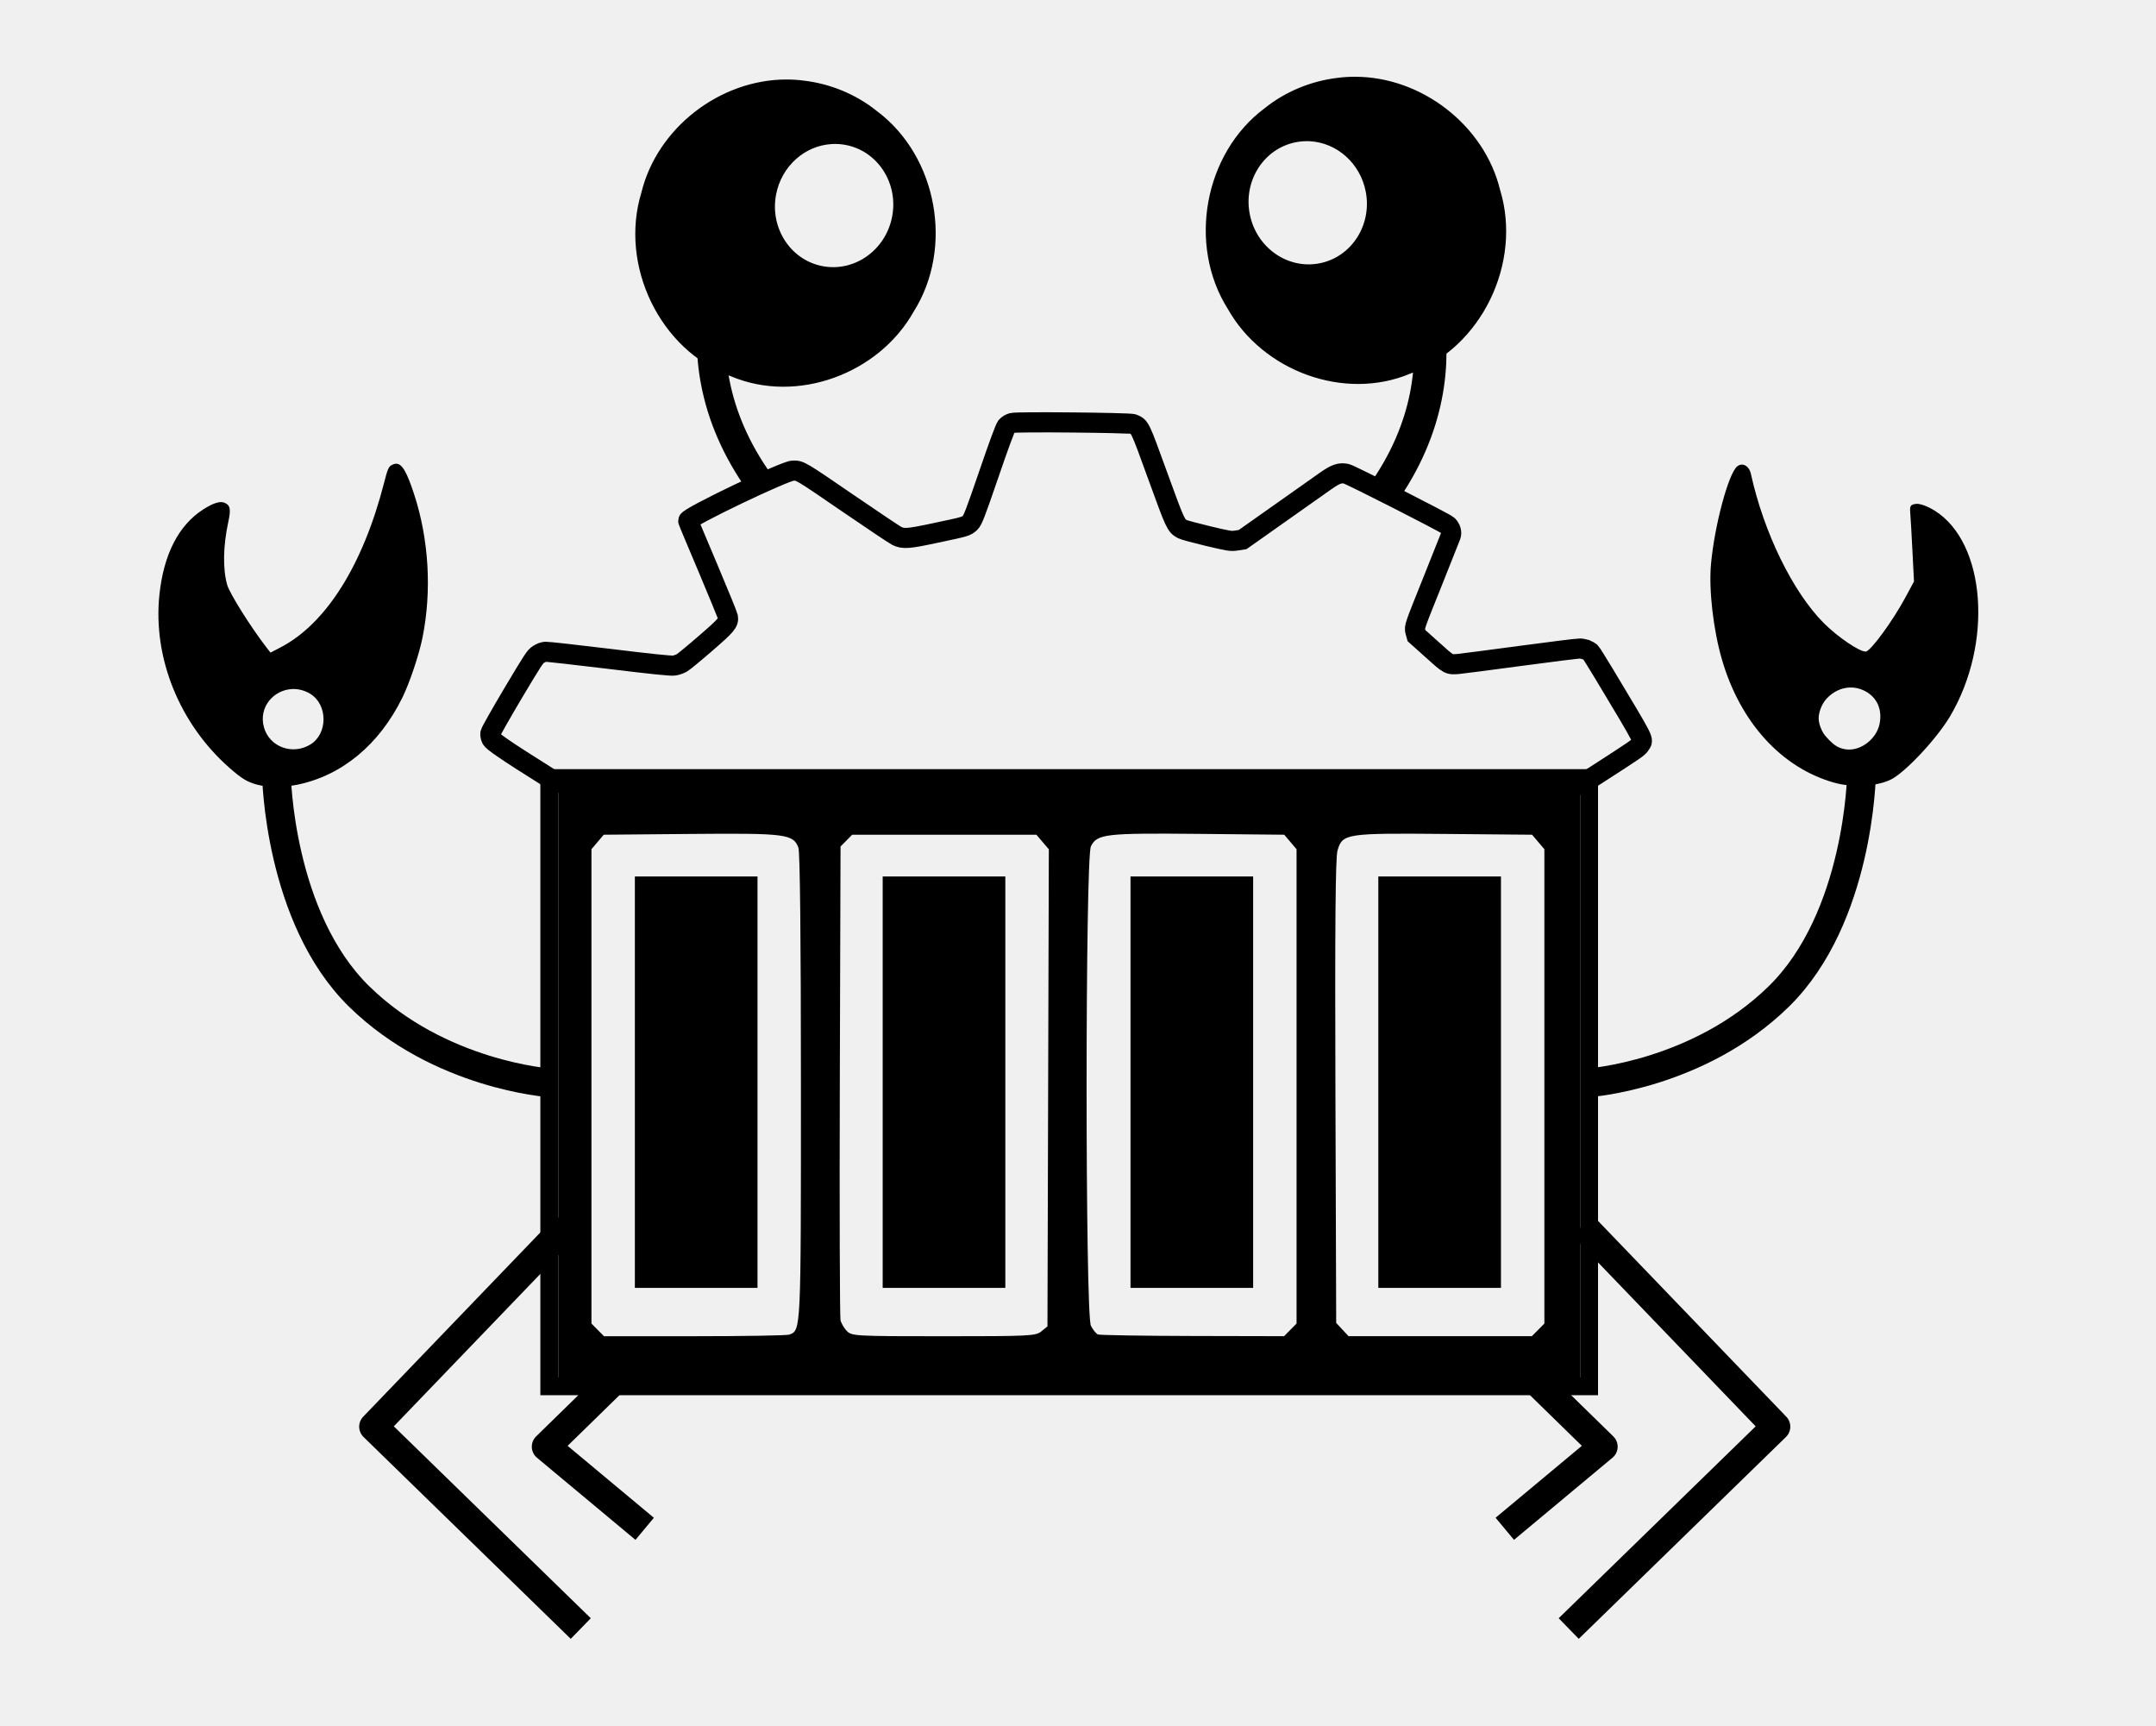
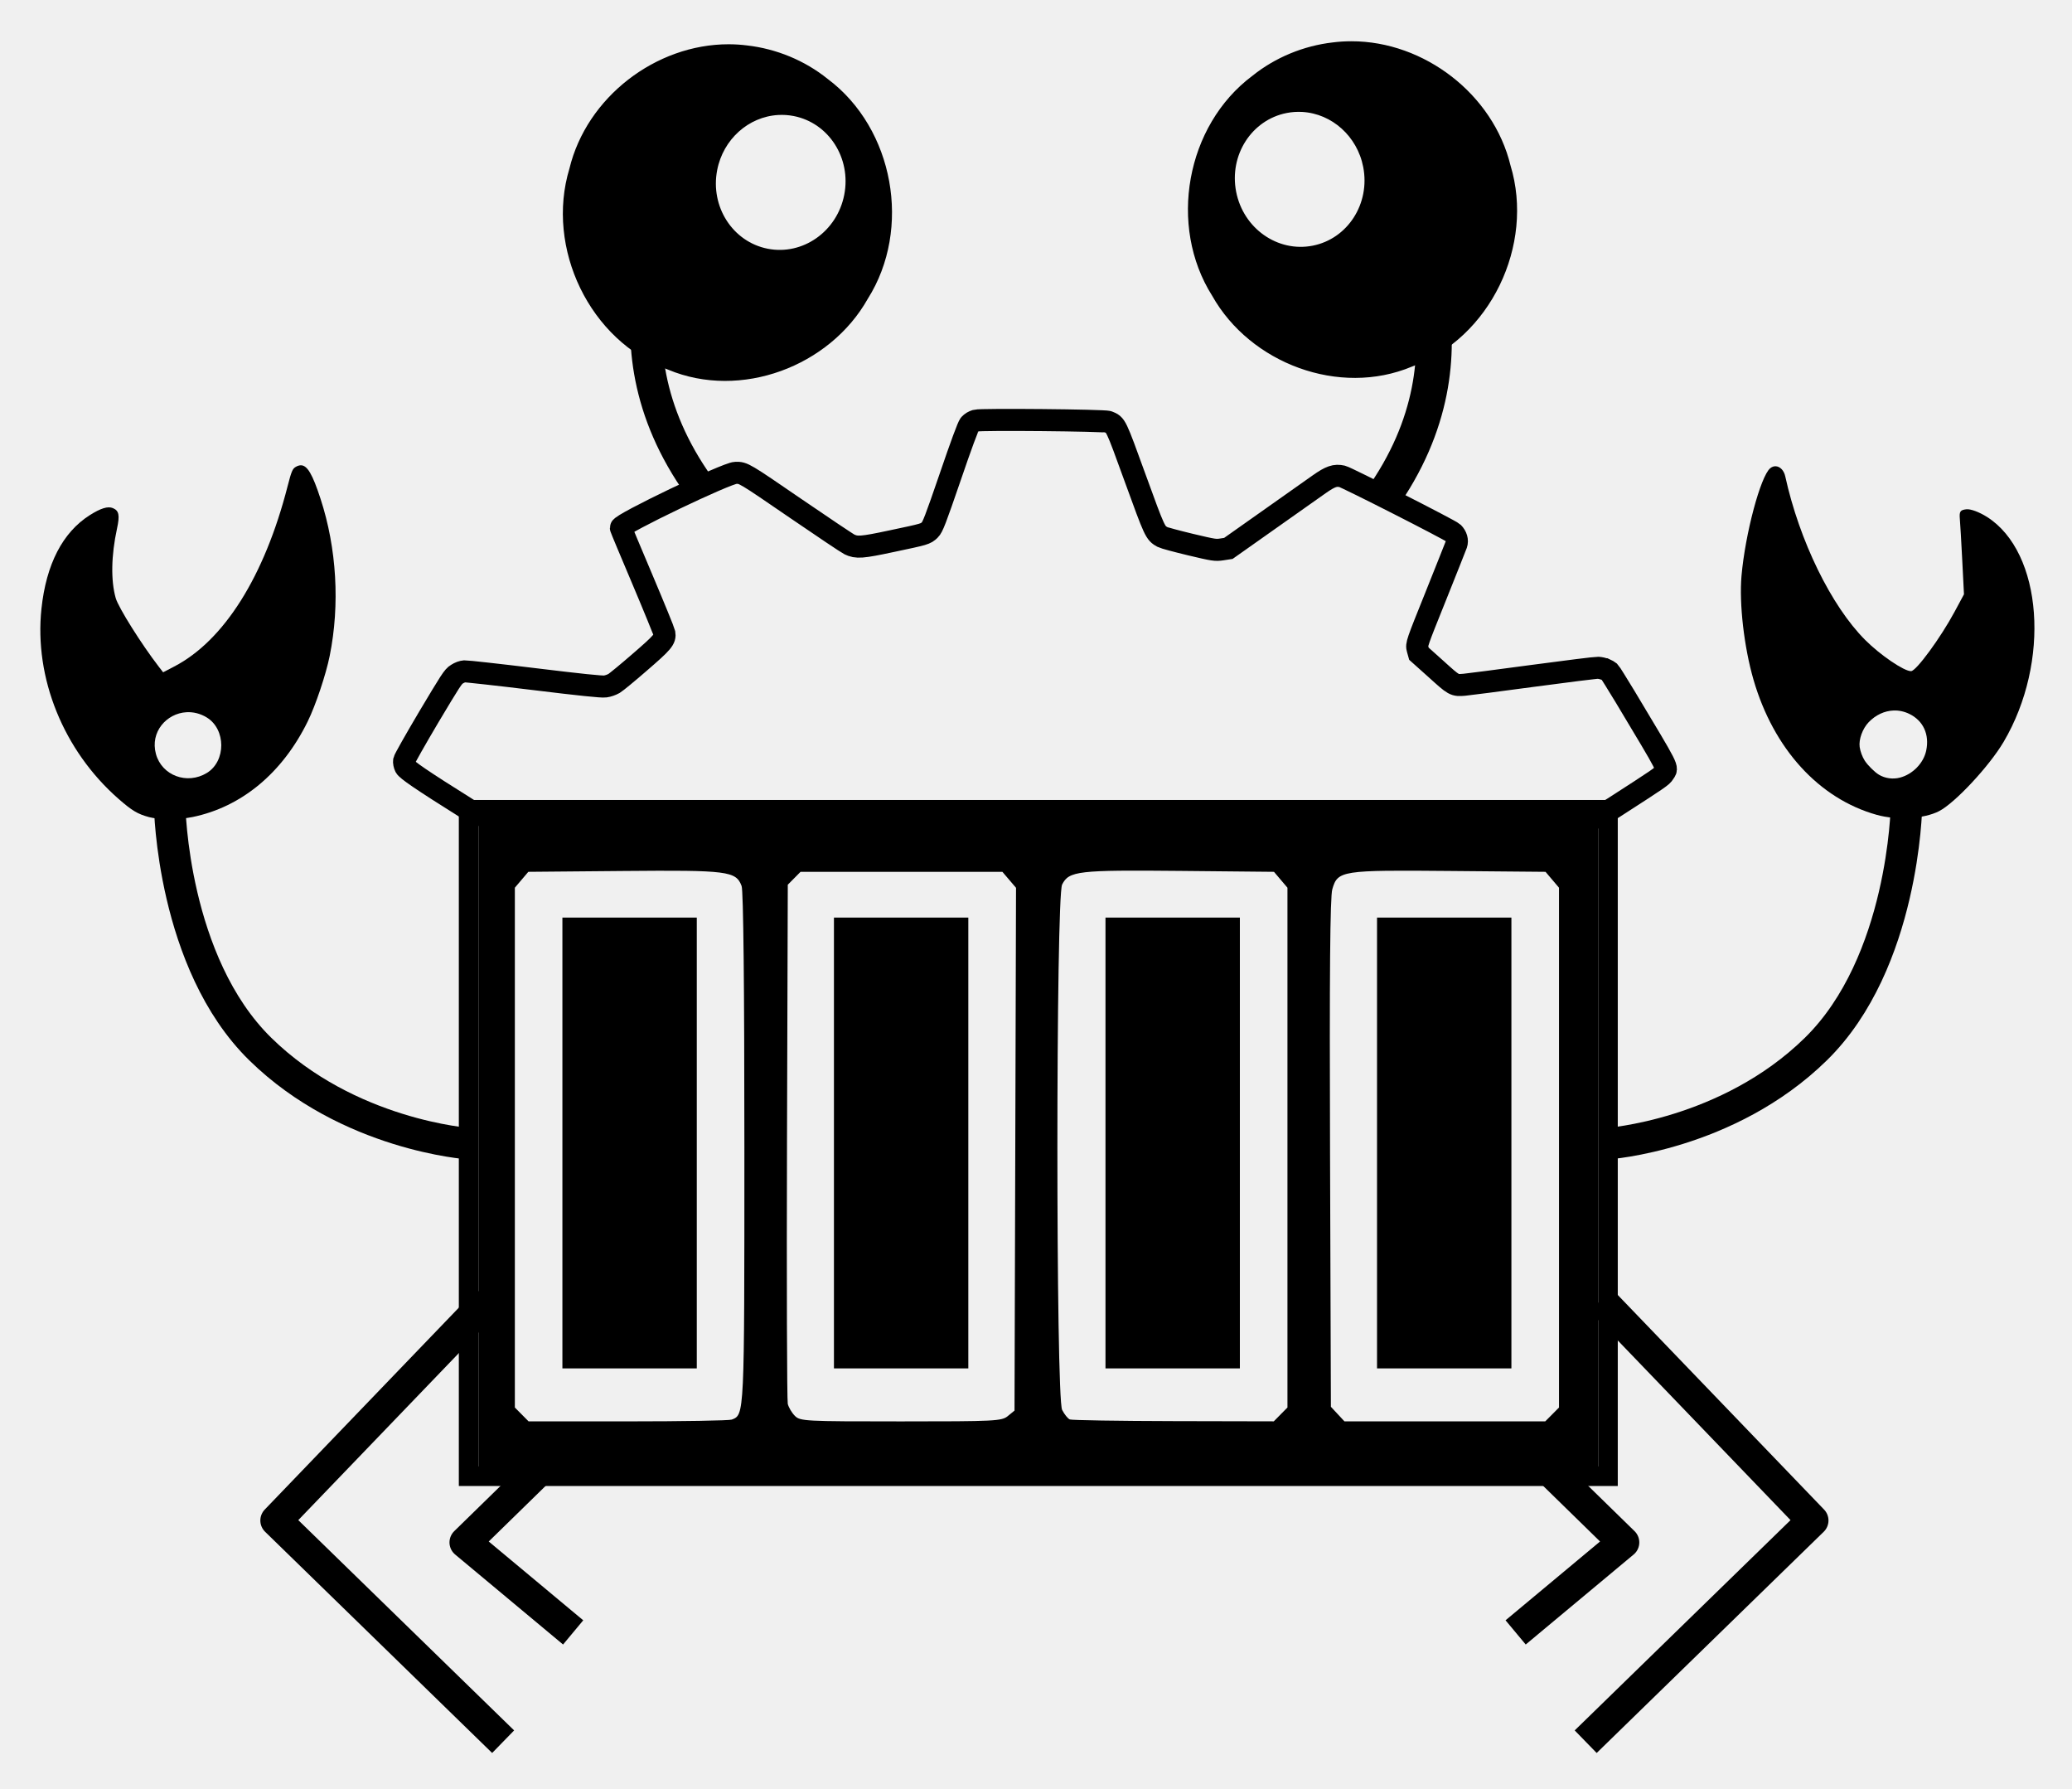
- <svg xmlns="http://www.w3.org/2000/svg" width="75mm" height="60mm" viewBox="0 0 75 60" version="1.1" id="svg25037" xml:space="preserve">
-   <defs id="defs25034" />
-   <g id="layer1" transform="translate(-987.9974,-257.1916)">
-     <path style="fill:none;stroke:#000000;stroke-width:1;stroke-linecap:square;stroke-linejoin:round;stroke-dasharray:none;stroke-opacity:1" d="m 1007.371,300.177 -6.379,6.634 6.85,6.672" id="path6472" />
-     <path style="fill:none;stroke:#000000;stroke-width:1.129;stroke-linecap:butt;stroke-linejoin:miter;stroke-dasharray:none;stroke-opacity:1" d="m 1036.634,265.255 c 0,0 2.872,4.374 -0.587,9.189" id="path6474" />
-     <path style="fill:none;stroke:#000000;stroke-width:1;stroke-linecap:butt;stroke-linejoin:miter;stroke-dasharray:none;stroke-opacity:1" d="m 1013.854,264.822 c 0,0 -2.872,4.374 0.587,9.189" id="path6476" />
-     <path d="m 1043.183,279.793 c -0.053,-0.019 -0.153,-0.043 -0.223,-0.046 -0.07,-0.003 -1.006,0.113 -2.083,0.258 -1.075,0.144 -2.045,0.271 -2.158,0.28 -0.327,0.026 -0.316,0.032 -0.913,-0.508 l -0.532,-0.476 -0.041,-0.147 c -0.041,-0.147 -0.032,-0.171 0.579,-1.69 0.339,-0.849 0.633,-1.584 0.651,-1.637 0.042,-0.119 0,-0.26 -0.103,-0.364 -0.088,-0.086 -3.371,-1.756 -3.521,-1.791 -0.225,-0.051 -0.374,-4.8e-4 -0.731,0.25 -0.721,0.511 -2.175,1.538 -2.511,1.773 l -0.373,0.263 -0.208,0.032 c -0.2,0.03 -0.244,0.025 -0.997,-0.154 -0.433,-0.104 -0.833,-0.211 -0.887,-0.24 -0.23,-0.126 -0.242,-0.151 -0.861,-1.855 -0.635,-1.749 -0.614,-1.7 -0.864,-1.801 -0.124,-0.048 -4.042,-0.085 -4.197,-0.039 -0.091,0.03 -0.141,0.059 -0.2,0.121 -0.049,0.055 -0.27,0.653 -0.616,1.667 -0.471,1.373 -0.558,1.596 -0.649,1.684 -0.141,0.13 -0.141,0.13 -1.212,0.356 -0.955,0.204 -1.109,0.213 -1.341,0.101 -0.068,-0.033 -0.833,-0.544 -1.702,-1.139 -1.652,-1.133 -1.661,-1.138 -1.907,-1.132 -0.288,0.006 -3.666,1.624 -3.645,1.747 0,0.018 0.311,0.757 0.685,1.641 0.374,0.884 0.686,1.651 0.695,1.7 0.035,0.191 -0.046,0.289 -0.786,0.928 -0.376,0.327 -0.739,0.625 -0.809,0.668 -0.083,0.046 -0.187,0.084 -0.283,0.097 -0.106,0.016 -0.801,-0.056 -2.248,-0.233 -1.152,-0.141 -2.149,-0.25 -2.213,-0.247 -0.08,0.007 -0.161,0.036 -0.247,0.091 -0.121,0.071 -0.201,0.202 -0.894,1.361 -0.418,0.706 -0.77,1.327 -0.781,1.382 -0.011,0.051 0.01,0.142 0.037,0.197 0.052,0.095 0.452,0.382 1.975,1.335 1.718,1.074 7.138,-0.147 6.859,0.481 1.337,-0.099 24.995,0.028 26.194,0 0.076,-0.13 1.509,0.658 3.316,-0.508 1.494,-0.963 1.547,-0.998 1.616,-1.111 0.119,-0.191 0.211,-0.011 -1.237,-2.428 -0.247,-0.406 -0.466,-0.761 -0.491,-0.785 -0.027,-0.022 -0.089,-0.059 -0.142,-0.082 z" id="path6478" style="fill:#ffffff;fill-opacity:0.007;stroke:#000000;stroke-width:0.7;stroke-dasharray:none;stroke-opacity:1" />
-     <path style="fill:none;stroke:#000000;stroke-width:1;stroke-linecap:square;stroke-linejoin:round;stroke-dasharray:none;stroke-opacity:1" d="m 1010.085,304.491 -3.088,3.016 3.042,2.536" id="path6480" />
-     <path style="fill:none;stroke:#000000;stroke-width:1;stroke-linecap:butt;stroke-linejoin:miter;stroke-dasharray:none;stroke-opacity:1" d="m 997.615,284.155 c 0,0 0.077,4.952 2.876,7.694 2.799,2.743 6.62,3.002 6.62,3.002" id="path6482" />
-     <path style="fill:none;stroke:#000000;stroke-width:1;stroke-linecap:butt;stroke-linejoin:miter;stroke-dasharray:none;stroke-opacity:1" d="m 1052.751,284.155 c 0,0 -0.077,4.952 -2.876,7.694 -2.799,2.743 -6.62,3.002 -6.62,3.002" id="path6484" />
-     <path style="fill:none;stroke:#000000;stroke-width:1;stroke-linecap:square;stroke-linejoin:round;stroke-dasharray:none;stroke-opacity:1" d="m 1043.396,300.177 6.38,6.634 -6.85,6.672" id="path6486" />
-     <path style="fill:none;stroke:#000000;stroke-width:1;stroke-linecap:square;stroke-linejoin:round;stroke-dasharray:none;stroke-opacity:1" d="m 1040.682,304.491 3.088,3.016 -3.042,2.536" id="path6488" />
-     <path id="path6492" style="fill:#000000;fill-opacity:1;stroke:#000000;stroke-width:0.756;stroke-linecap:square;stroke-linejoin:miter;stroke-miterlimit:4;stroke-dasharray:none;stroke-dashoffset:0;stroke-opacity:1" d="M 103.408 10.828 C 94.85 10.825 86.709 17.061 84.68 25.457 C 81.833 34.799 87.052 45.789 96.305 49.137 C 104.818 52.703 115.315 48.759 119.791 40.787 C 124.994 32.571 122.879 20.742 115.072 14.908 C 112.37 12.732 109.035 11.362 105.59 10.967 C 104.862 10.874 104.133 10.828 103.408 10.828 z M 109.334 18.557 A 8.145 8.488 11.059 0 1 111.295 18.689 A 8.145 8.488 11.059 0 1 117.66 28.582 A 8.145 8.488 11.059 0 1 108.039 35.35 A 8.145 8.488 11.059 0 1 101.674 25.457 A 8.145 8.488 11.059 0 1 109.334 18.557 z " transform="matrix(0.2645833,0,0,0.2645833,987.9974,257.1916)" />
-     <path id="path6498" style="fill:#000000;fill-opacity:1;stroke:#000000;stroke-width:0.756;stroke-linecap:square;stroke-linejoin:miter;stroke-miterlimit:4;stroke-dasharray:none;stroke-dashoffset:0;stroke-opacity:1" d="M 178.143 10.467 C 177.417 10.467 176.689 10.511 175.961 10.604 C 172.515 10.999 169.18 12.369 166.479 14.545 C 158.672 20.379 156.556 32.207 161.76 40.424 C 166.236 48.396 176.732 52.342 185.246 48.775 C 194.499 45.428 199.718 34.436 196.871 25.094 C 194.842 16.698 186.701 10.463 178.143 10.467 z M 172.27 18.191 A 8.488 8.145 78.941 0 1 179.93 25.092 A 8.488 8.145 78.941 0 1 173.564 34.984 A 8.488 8.145 78.941 0 1 163.943 28.217 A 8.488 8.145 78.941 0 1 170.309 18.324 A 8.488 8.145 78.941 0 1 172.27 18.191 z " transform="matrix(0.2645833,0,0,0.2645833,987.9974,257.1916)" />
-     <path id="path19575" style="fill:#000000;fill-opacity:1;stroke-width:0.348" d="M 229.07 61.074 C 228.843 61.061 228.609 61.134 228.396 61.311 C 227.236 62.274 225.393 69.181 224.951 74.227 C 224.659 77.564 225.262 82.782 226.389 86.672 C 228.793 94.969 234.245 100.948 241.176 102.889 C 243.59 103.565 246.837 103.376 248.648 102.451 C 250.552 101.48 254.678 97.057 256.398 94.145 C 262.059 84.562 261.093 71.398 254.418 67.158 C 253.476 66.56 252.439 66.176 251.932 66.234 C 251.195 66.32 251.075 66.495 251.15 67.379 C 251.2 67.953 251.332 70.225 251.443 72.428 L 251.646 76.434 L 250.523 78.521 C 248.849 81.637 245.913 85.643 245.297 85.652 C 244.457 85.665 241.61 83.731 239.791 81.91 C 235.718 77.835 231.893 70.006 230.201 62.281 C 230.042 61.556 229.571 61.103 229.07 61.074 z M 243.189 90.373 C 243.834 90.348 244.482 90.483 245.096 90.783 C 246.767 91.602 247.523 93.252 247.113 95.186 C 246.795 96.688 245.494 98.025 243.961 98.424 C 243.11 98.645 242.18 98.517 241.443 98.076 C 240.934 97.772 240.1 96.947 239.744 96.396 C 239.455 95.948 239.206 95.283 239.131 94.75 C 239.003 93.845 239.477 92.541 240.209 91.779 C 241.056 90.897 242.116 90.415 243.189 90.373 z " transform="matrix(0.2645833,0,0,0.2645833,987.9974,257.1916)" />
-     <path id="path20386" style="fill:#000000;fill-opacity:1;stroke:none;stroke-width:0.926;stroke-miterlimit:4;stroke-dasharray:none;stroke-opacity:1" d="M 52.072 60.957 C 51.888 60.961 51.695 61.024 51.486 61.141 C 51.087 61.364 50.957 61.673 50.49 63.494 C 47.724 74.274 42.869 81.986 36.895 85.094 L 35.561 85.789 L 35.062 85.145 C 32.986 82.46 30.2 78.029 29.875 76.895 C 29.273 74.793 29.328 71.776 30.027 68.553 C 30.377 66.939 30.267 66.397 29.525 66.09 C 28.93 65.843 28.069 66.109 26.756 66.941 C 23.502 69.005 21.528 72.827 20.961 78.166 C 20.078 86.469 23.602 95.175 30.186 100.951 C 31.816 102.382 32.5 102.792 33.861 103.158 L 33.861 103.16 C 35.075 103.487 37.481 103.483 39.09 103.152 C 44.969 101.944 49.882 97.868 52.914 91.678 C 53.868 89.731 55.095 86.069 55.549 83.818 C 56.787 77.679 56.391 70.903 54.447 64.969 C 53.496 62.064 52.871 60.941 52.072 60.957 z M 38.365 90.578 C 39.16 90.534 39.999 90.721 40.793 91.205 C 43.112 92.619 43.121 96.453 40.809 97.863 C 38.436 99.31 35.404 98.179 34.697 95.584 C 33.977 92.939 35.98 90.711 38.365 90.578 z " transform="matrix(0.2645833,0,0,0.2645833,987.9974,257.1916)" />
-     <path style="fill:#000000;fill-opacity:1;stroke-width:0.089" d="M 1007.416,294.922 V 284.654 h 17.775 17.775 v 10.268 10.268 h -17.775 -17.775 z m 8.039,8.688 c 0.408,-0.158 0.404,-0.066 0.404,-8.633 0,-5.128 -0.032,-8.155 -0.088,-8.304 -0.179,-0.474 -0.431,-0.506 -3.749,-0.477 l -3.022,0.027 -0.214,0.252 -0.214,0.252 v 8.249 8.249 l 0.218,0.22 0.218,0.22 h 3.152 c 1.733,0 3.216,-0.025 3.296,-0.056 z m 8.77,-0.116 0.21,-0.171 0.024,-8.297 0.024,-8.296 -0.216,-0.253 -0.216,-0.253 h -3.205 -3.205 l -0.202,0.204 -0.202,0.204 -0.025,8.136 c -0.014,4.475 0,8.228 0.024,8.34 0.027,0.112 0.128,0.284 0.225,0.381 0.168,0.17 0.308,0.177 3.365,0.177 3.008,0 3.201,-0.01 3.399,-0.171 z m 8.657,-0.049 0.218,-0.22 v -8.249 -8.249 l -0.214,-0.252 -0.214,-0.252 -2.963,-0.029 c -3.265,-0.031 -3.542,2.6e-4 -3.762,0.431 -0.2,0.39 -0.202,16.287 0,16.677 0.072,0.141 0.182,0.277 0.244,0.302 0.062,0.025 1.544,0.049 3.294,0.053 l 3.181,0.007 0.218,-0.22 z m 8.621,0 0.218,-0.22 v -8.249 -8.249 l -0.214,-0.252 -0.214,-0.252 -3.022,-0.027 c -3.467,-0.031 -3.575,-0.014 -3.747,0.58 -0.071,0.244 -0.091,2.665 -0.072,8.385 l 0.027,8.041 0.215,0.231 0.215,0.231 h 3.188 3.188 z" id="path44948" />
-     <path style="fill:#000000;fill-opacity:1;stroke-width:0.336" d="m 116.053,142.254 v -27.04 h 8.062 8.062 v 27.04 27.04 h -8.062 -8.062 z" id="path44987" transform="matrix(0.2645833,0,0,0.2645833,987.9974,257.1916)" />
-     <path style="fill:#000000;fill-opacity:1;stroke-width:0.336" d="m 83.471,142.254 v -27.04 h 8.062 8.062 v 27.04 27.04 h -8.062 -8.062 z" id="path45026" transform="matrix(0.2645833,0,0,0.2645833,987.9974,257.1916)" />
-     <path style="fill:#000000;fill-opacity:1;stroke-width:0.336" d="m 148.636,142.254 v -27.04 h 8.062 8.062 v 27.04 27.04 h -8.062 -8.062 z" id="path45065" transform="matrix(0.2645833,0,0,0.2645833,987.9974,257.1916)" />
-     <path style="fill:#000000;fill-opacity:1;stroke-width:0.336" d="m 181.218,142.254 v -27.04 h 8.062 8.062 v 27.04 27.04 h -8.062 -8.062 z" id="path45104" transform="matrix(0.2645833,0,0,0.2645833,987.9974,257.1916)" />
-     <path style="fill:#000000;fill-opacity:1;stroke-width:0.336" d="m 71.043,142.254 v -41.148 h 69.531 69.531 v 41.148 41.148 H 140.574 71.043 Z m 136.711,0 V 103.457 H 140.574 73.394 v 38.796 38.796 h 67.18 67.18 z" id="path45143" transform="matrix(0.2645833,0,0,0.2645833,987.9974,257.1916)" />
+ <svg xmlns="http://www.w3.org/2000/svg" role="img" viewBox="4.23 1.36 65.78 56.78">
+   <g id="layer1" transform="translate(-987.997 -257.192)">
+     <path id="path6472" fill="none" stroke="#000" stroke-dasharray="none" stroke-linecap="square" stroke-linejoin="round" stroke-opacity="1" stroke-width="1" d="m 1007.371,300.177 -6.379,6.634 6.85,6.672" />
+     <path id="path6474" fill="none" stroke="#000" stroke-dasharray="none" stroke-linecap="butt" stroke-linejoin="miter" stroke-opacity="1" stroke-width="1.129" d="m 1036.634,265.255 c 0,0 2.872,4.374 -0.587,9.189" />
+     <path id="path6476" fill="none" stroke="#000" stroke-dasharray="none" stroke-linecap="butt" stroke-linejoin="miter" stroke-opacity="1" stroke-width="1" d="m 1013.854,264.822 c 0,0 -2.872,4.374 0.587,9.189" />
+     <path id="path6478" fill="#fff" fill-opacity=".007" stroke="#000" stroke-dasharray="none" stroke-opacity="1" stroke-width=".7" d="m 1043.183,279.793 c -0.053,-0.019 -0.153,-0.043 -0.223,-0.046 -0.07,-0.003 -1.006,0.113 -2.083,0.258 -1.075,0.144 -2.045,0.271 -2.158,0.28 -0.327,0.026 -0.316,0.032 -0.913,-0.508 l -0.532,-0.476 -0.041,-0.147 c -0.041,-0.147 -0.032,-0.171 0.579,-1.69 0.339,-0.849 0.633,-1.584 0.651,-1.637 0.042,-0.119 0,-0.26 -0.103,-0.364 -0.088,-0.086 -3.371,-1.756 -3.521,-1.791 -0.225,-0.051 -0.374,-4.8e-4 -0.731,0.25 -0.721,0.511 -2.175,1.538 -2.511,1.773 l -0.373,0.263 -0.208,0.032 c -0.2,0.03 -0.244,0.025 -0.997,-0.154 -0.433,-0.104 -0.833,-0.211 -0.887,-0.24 -0.23,-0.126 -0.242,-0.151 -0.861,-1.855 -0.635,-1.749 -0.614,-1.7 -0.864,-1.801 -0.124,-0.048 -4.042,-0.085 -4.197,-0.039 -0.091,0.03 -0.141,0.059 -0.2,0.121 -0.049,0.055 -0.27,0.653 -0.616,1.667 -0.471,1.373 -0.558,1.596 -0.649,1.684 -0.141,0.13 -0.141,0.13 -1.212,0.356 -0.955,0.204 -1.109,0.213 -1.341,0.101 -0.068,-0.033 -0.833,-0.544 -1.702,-1.139 -1.652,-1.133 -1.661,-1.138 -1.907,-1.132 -0.288,0.006 -3.666,1.624 -3.645,1.747 0,0.018 0.311,0.757 0.685,1.641 0.374,0.884 0.686,1.651 0.695,1.7 0.035,0.191 -0.046,0.289 -0.786,0.928 -0.376,0.327 -0.739,0.625 -0.809,0.668 -0.083,0.046 -0.187,0.084 -0.283,0.097 -0.106,0.016 -0.801,-0.056 -2.248,-0.233 -1.152,-0.141 -2.149,-0.25 -2.213,-0.247 -0.08,0.007 -0.161,0.036 -0.247,0.091 -0.121,0.071 -0.201,0.202 -0.894,1.361 -0.418,0.706 -0.77,1.327 -0.781,1.382 -0.011,0.051 0.01,0.142 0.037,0.197 0.052,0.095 0.452,0.382 1.975,1.335 1.718,1.074 7.138,-0.147 6.859,0.481 1.337,-0.099 24.995,0.028 26.194,0 0.076,-0.13 1.509,0.658 3.316,-0.508 1.494,-0.963 1.547,-0.998 1.616,-1.111 0.119,-0.191 0.211,-0.011 -1.237,-2.428 -0.247,-0.406 -0.466,-0.761 -0.491,-0.785 -0.027,-0.022 -0.089,-0.059 -0.142,-0.082 z" />
+     <path id="path6480" fill="none" stroke="#000" stroke-dasharray="none" stroke-linecap="square" stroke-linejoin="round" stroke-opacity="1" stroke-width="1" d="m 1010.085,304.491 -3.088,3.016 3.042,2.536" />
+     <path id="path6482" fill="none" stroke="#000" stroke-dasharray="none" stroke-linecap="butt" stroke-linejoin="miter" stroke-opacity="1" stroke-width="1" d="m 997.615,284.155 c 0,0 0.077,4.952 2.876,7.694 2.799,2.743 6.62,3.002 6.62,3.002" />
+     <path id="path6484" fill="none" stroke="#000" stroke-dasharray="none" stroke-linecap="butt" stroke-linejoin="miter" stroke-opacity="1" stroke-width="1" d="m 1052.751,284.155 c 0,0 -0.077,4.952 -2.876,7.694 -2.799,2.743 -6.62,3.002 -6.62,3.002" />
+     <path id="path6486" fill="none" stroke="#000" stroke-dasharray="none" stroke-linecap="square" stroke-linejoin="round" stroke-opacity="1" stroke-width="1" d="m 1043.396,300.177 6.38,6.634 -6.85,6.672" />
+     <path id="path6488" fill="none" stroke="#000" stroke-dasharray="none" stroke-linecap="square" stroke-linejoin="round" stroke-opacity="1" stroke-width="1" d="m 1040.682,304.491 3.088,3.016 -3.042,2.536" />
+     <path id="path6492" fill="#000" fill-opacity="1" stroke="#000" stroke-dasharray="none" stroke-dashoffset="0" stroke-linecap="square" stroke-linejoin="miter" stroke-miterlimit="4" stroke-opacity="1" stroke-width=".756" d="M 103.408 10.828 C 94.85 10.825 86.709 17.061 84.68 25.457 C 81.833 34.799 87.052 45.789 96.305 49.137 C 104.818 52.703 115.315 48.759 119.791 40.787 C 124.994 32.571 122.879 20.742 115.072 14.908 C 112.37 12.732 109.035 11.362 105.59 10.967 C 104.862 10.874 104.133 10.828 103.408 10.828 z M 109.334 18.557 A 8.145 8.488 11.059 0 1 111.295 18.689 A 8.145 8.488 11.059 0 1 117.66 28.582 A 8.145 8.488 11.059 0 1 108.039 35.35 A 8.145 8.488 11.059 0 1 101.674 25.457 A 8.145 8.488 11.059 0 1 109.334 18.557 z" transform="translate(987.997 257.192) scale(.26458)" />
+     <path id="path6498" fill="#000" fill-opacity="1" stroke="#000" stroke-dasharray="none" stroke-dashoffset="0" stroke-linecap="square" stroke-linejoin="miter" stroke-miterlimit="4" stroke-opacity="1" stroke-width=".756" d="M 178.143 10.467 C 177.417 10.467 176.689 10.511 175.961 10.604 C 172.515 10.999 169.18 12.369 166.479 14.545 C 158.672 20.379 156.556 32.207 161.76 40.424 C 166.236 48.396 176.732 52.342 185.246 48.775 C 194.499 45.428 199.718 34.436 196.871 25.094 C 194.842 16.698 186.701 10.463 178.143 10.467 z M 172.27 18.191 A 8.488 8.145 78.941 0 1 179.93 25.092 A 8.488 8.145 78.941 0 1 173.564 34.984 A 8.488 8.145 78.941 0 1 163.943 28.217 A 8.488 8.145 78.941 0 1 170.309 18.324 A 8.488 8.145 78.941 0 1 172.27 18.191 z" transform="translate(987.997 257.192) scale(.26458)" />
+     <path id="path19575" fill="#000" fill-opacity="1" stroke-width=".348" d="M 229.07 61.074 C 228.843 61.061 228.609 61.134 228.396 61.311 C 227.236 62.274 225.393 69.181 224.951 74.227 C 224.659 77.564 225.262 82.782 226.389 86.672 C 228.793 94.969 234.245 100.948 241.176 102.889 C 243.59 103.565 246.837 103.376 248.648 102.451 C 250.552 101.48 254.678 97.057 256.398 94.145 C 262.059 84.562 261.093 71.398 254.418 67.158 C 253.476 66.56 252.439 66.176 251.932 66.234 C 251.195 66.32 251.075 66.495 251.15 67.379 C 251.2 67.953 251.332 70.225 251.443 72.428 L 251.646 76.434 L 250.523 78.521 C 248.849 81.637 245.913 85.643 245.297 85.652 C 244.457 85.665 241.61 83.731 239.791 81.91 C 235.718 77.835 231.893 70.006 230.201 62.281 C 230.042 61.556 229.571 61.103 229.07 61.074 z M 243.189 90.373 C 243.834 90.348 244.482 90.483 245.096 90.783 C 246.767 91.602 247.523 93.252 247.113 95.186 C 246.795 96.688 245.494 98.025 243.961 98.424 C 243.11 98.645 242.18 98.517 241.443 98.076 C 240.934 97.772 240.1 96.947 239.744 96.396 C 239.455 95.948 239.206 95.283 239.131 94.75 C 239.003 93.845 239.477 92.541 240.209 91.779 C 241.056 90.897 242.116 90.415 243.189 90.373 z" transform="translate(987.997 257.192) scale(.26458)" />
+     <path id="path20386" fill="#000" fill-opacity="1" stroke="none" stroke-dasharray="none" stroke-miterlimit="4" stroke-opacity="1" stroke-width=".926" d="M 52.072 60.957 C 51.888 60.961 51.695 61.024 51.486 61.141 C 51.087 61.364 50.957 61.673 50.49 63.494 C 47.724 74.274 42.869 81.986 36.895 85.094 L 35.561 85.789 L 35.062 85.145 C 32.986 82.46 30.2 78.029 29.875 76.895 C 29.273 74.793 29.328 71.776 30.027 68.553 C 30.377 66.939 30.267 66.397 29.525 66.09 C 28.93 65.843 28.069 66.109 26.756 66.941 C 23.502 69.005 21.528 72.827 20.961 78.166 C 20.078 86.469 23.602 95.175 30.186 100.951 C 31.816 102.382 32.5 102.792 33.861 103.158 L 33.861 103.16 C 35.075 103.487 37.481 103.483 39.09 103.152 C 44.969 101.944 49.882 97.868 52.914 91.678 C 53.868 89.731 55.095 86.069 55.549 83.818 C 56.787 77.679 56.391 70.903 54.447 64.969 C 53.496 62.064 52.871 60.941 52.072 60.957 z M 38.365 90.578 C 39.16 90.534 39.999 90.721 40.793 91.205 C 43.112 92.619 43.121 96.453 40.809 97.863 C 38.436 99.31 35.404 98.179 34.697 95.584 C 33.977 92.939 35.98 90.711 38.365 90.578 z" transform="translate(987.997 257.192) scale(.26458)" />
+     <path id="path44948" fill="#000" fill-opacity="1" stroke-width=".089" d="M 1007.416,294.922 V 284.654 h 17.775 17.775 v 10.268 10.268 h -17.775 -17.775 z m 8.039,8.688 c 0.408,-0.158 0.404,-0.066 0.404,-8.633 0,-5.128 -0.032,-8.155 -0.088,-8.304 -0.179,-0.474 -0.431,-0.506 -3.749,-0.477 l -3.022,0.027 -0.214,0.252 -0.214,0.252 v 8.249 8.249 l 0.218,0.22 0.218,0.22 h 3.152 c 1.733,0 3.216,-0.025 3.296,-0.056 z m 8.77,-0.116 0.21,-0.171 0.024,-8.297 0.024,-8.296 -0.216,-0.253 -0.216,-0.253 h -3.205 -3.205 l -0.202,0.204 -0.202,0.204 -0.025,8.136 c -0.014,4.475 0,8.228 0.024,8.34 0.027,0.112 0.128,0.284 0.225,0.381 0.168,0.17 0.308,0.177 3.365,0.177 3.008,0 3.201,-0.01 3.399,-0.171 z m 8.657,-0.049 0.218,-0.22 v -8.249 -8.249 l -0.214,-0.252 -0.214,-0.252 -2.963,-0.029 c -3.265,-0.031 -3.542,2.6e-4 -3.762,0.431 -0.2,0.39 -0.202,16.287 0,16.677 0.072,0.141 0.182,0.277 0.244,0.302 0.062,0.025 1.544,0.049 3.294,0.053 l 3.181,0.007 0.218,-0.22 z m 8.621,0 0.218,-0.22 v -8.249 -8.249 l -0.214,-0.252 -0.214,-0.252 -3.022,-0.027 c -3.467,-0.031 -3.575,-0.014 -3.747,0.58 -0.071,0.244 -0.091,2.665 -0.072,8.385 l 0.027,8.041 0.215,0.231 0.215,0.231 h 3.188 3.188 z" />
+     <path id="path44987" fill="#000" fill-opacity="1" stroke-width=".336" d="m 116.053,142.254 v -27.04 h 8.062 8.062 v 27.04 27.04 h -8.062 -8.062 z" transform="translate(987.997 257.192) scale(.26458)" />
+     <path id="path45026" fill="#000" fill-opacity="1" stroke-width=".336" d="m 83.471,142.254 v -27.04 h 8.062 8.062 v 27.04 27.04 h -8.062 -8.062 z" transform="translate(987.997 257.192) scale(.26458)" />
+     <path id="path45065" fill="#000" fill-opacity="1" stroke-width=".336" d="m 148.636,142.254 v -27.04 h 8.062 8.062 v 27.04 27.04 h -8.062 -8.062 z" transform="translate(987.997 257.192) scale(.26458)" />
+     <path id="path45104" fill="#000" fill-opacity="1" stroke-width=".336" d="m 181.218,142.254 v -27.04 h 8.062 8.062 v 27.04 27.04 h -8.062 -8.062 z" transform="translate(987.997 257.192) scale(.26458)" />
+     <path id="path45143" fill="#000" fill-opacity="1" stroke-width=".336" d="m 71.043,142.254 v -41.148 h 69.531 69.531 v 41.148 41.148 H 140.574 71.043 Z m 136.711,0 V 103.457 H 140.574 73.394 v 38.796 38.796 h 67.18 67.18 z" transform="translate(987.997 257.192) scale(.26458)" />
  </g>
</svg>
